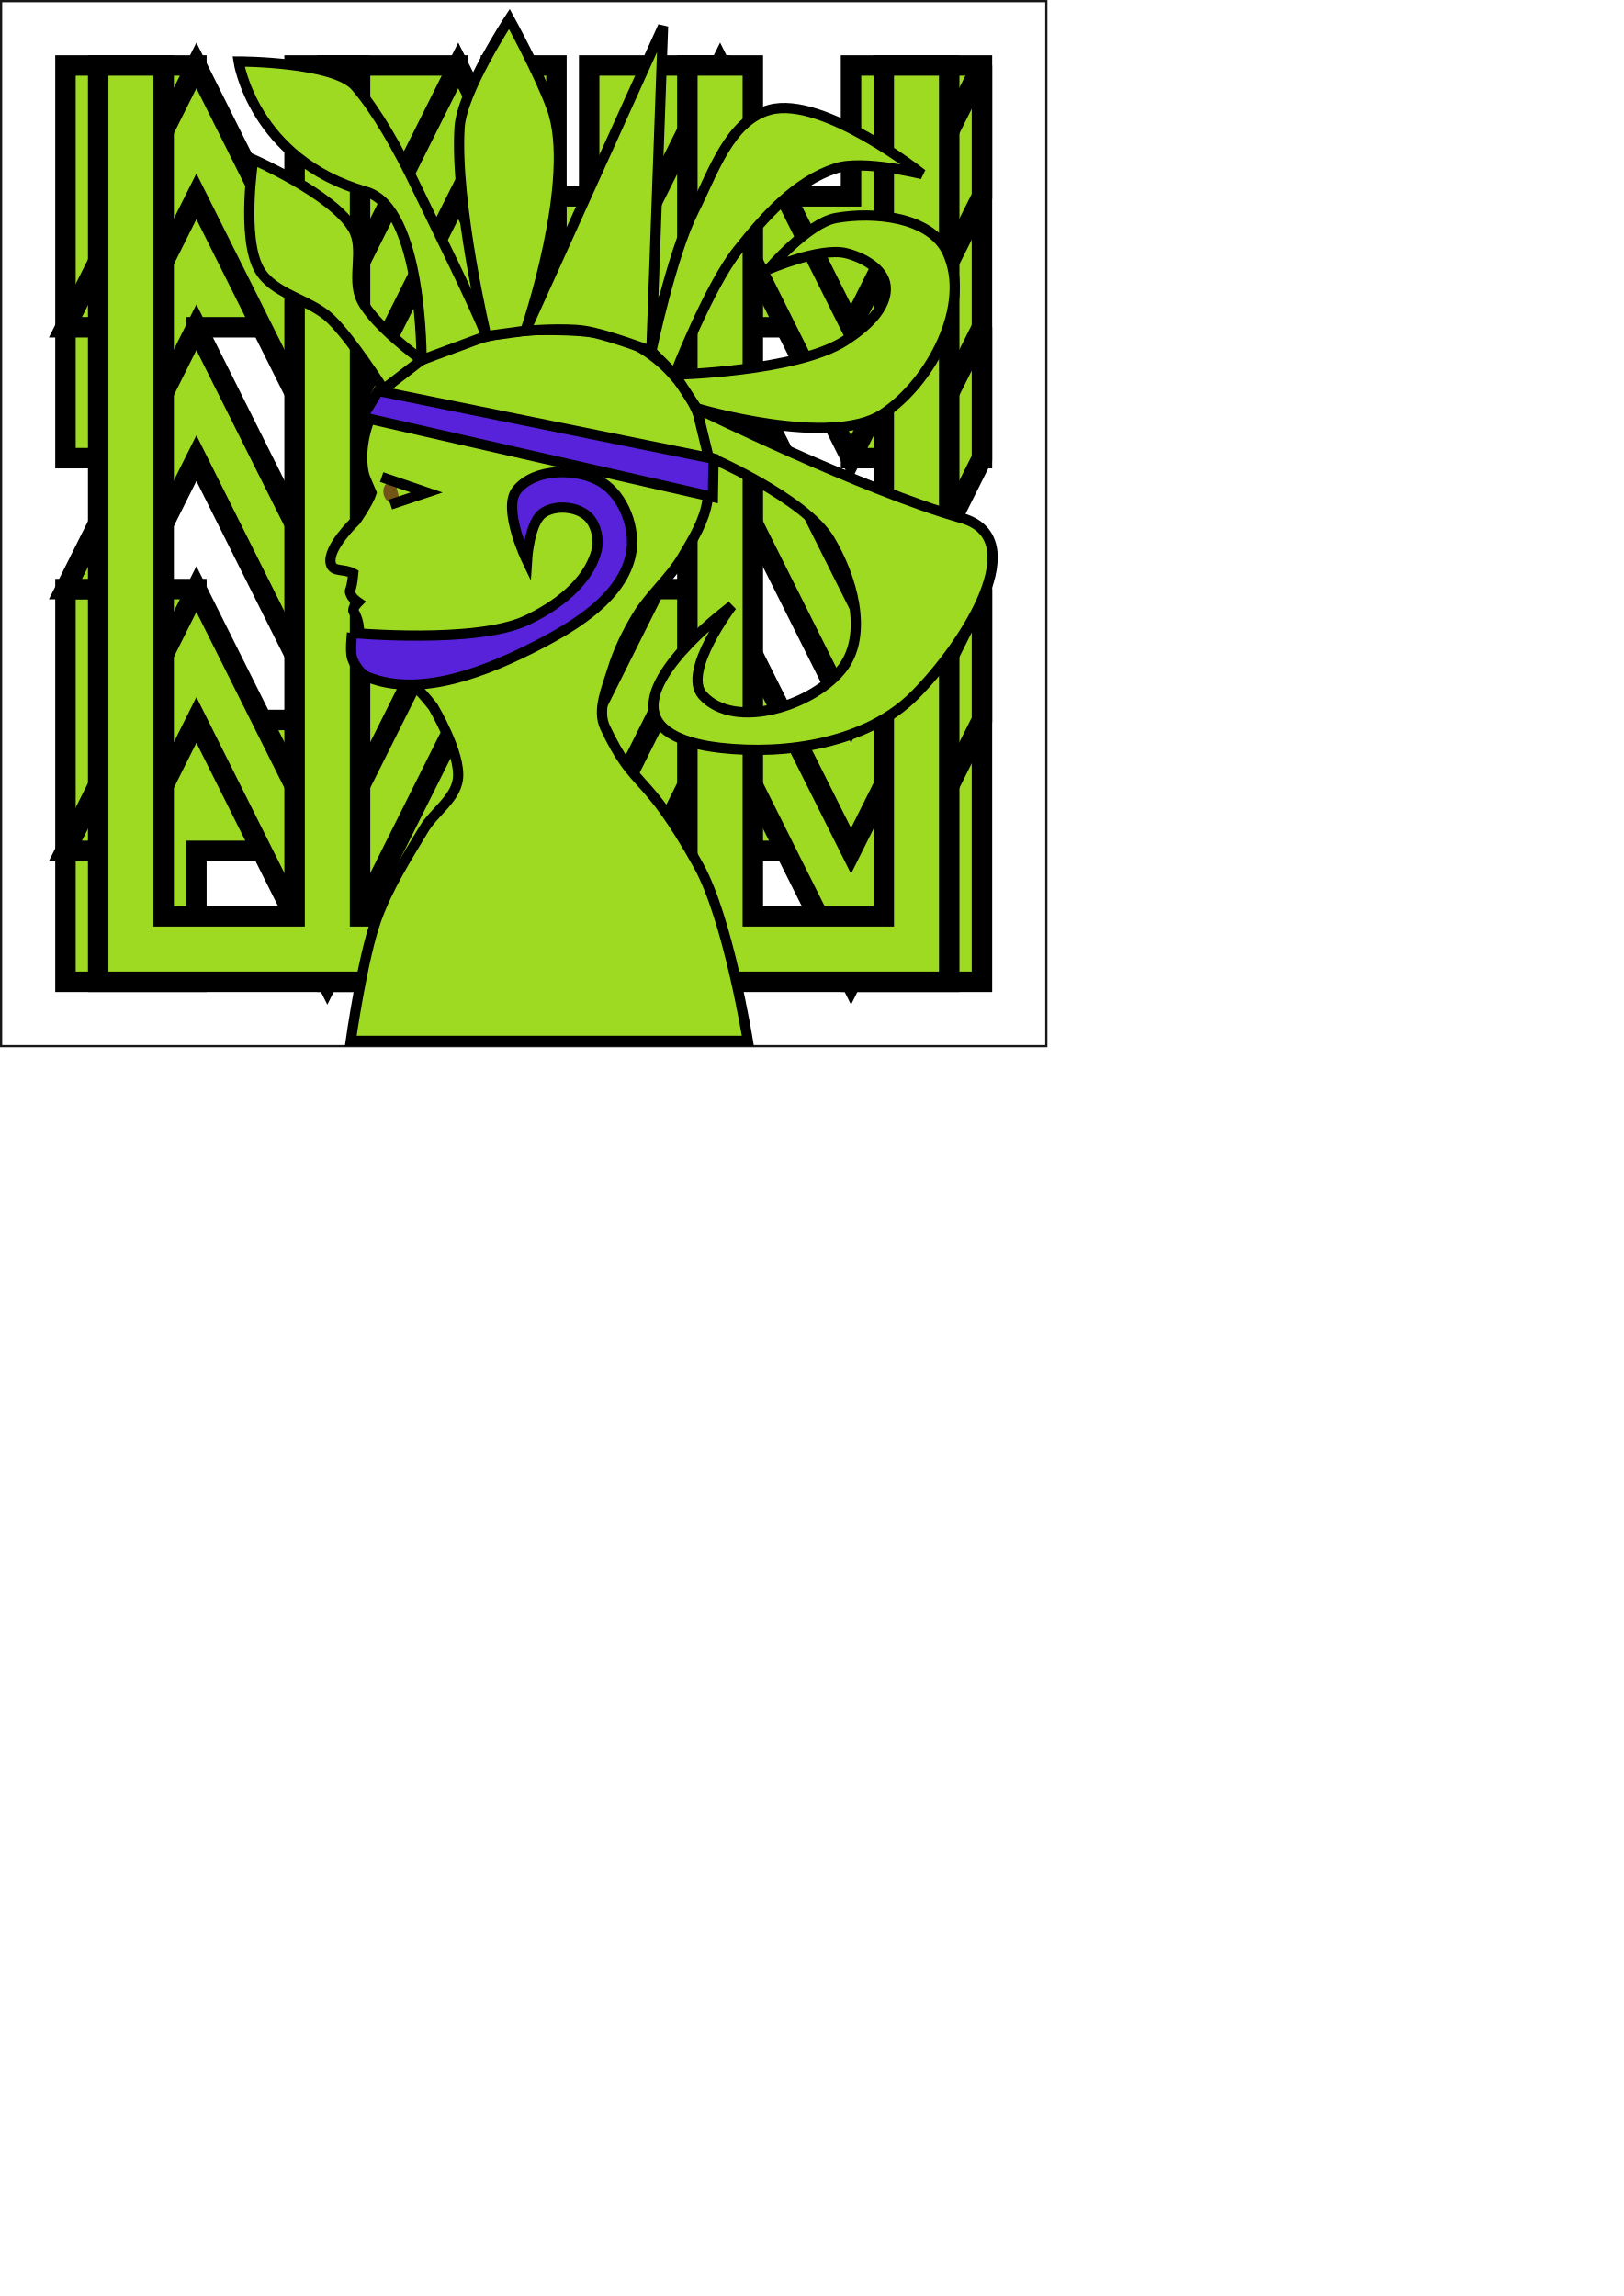
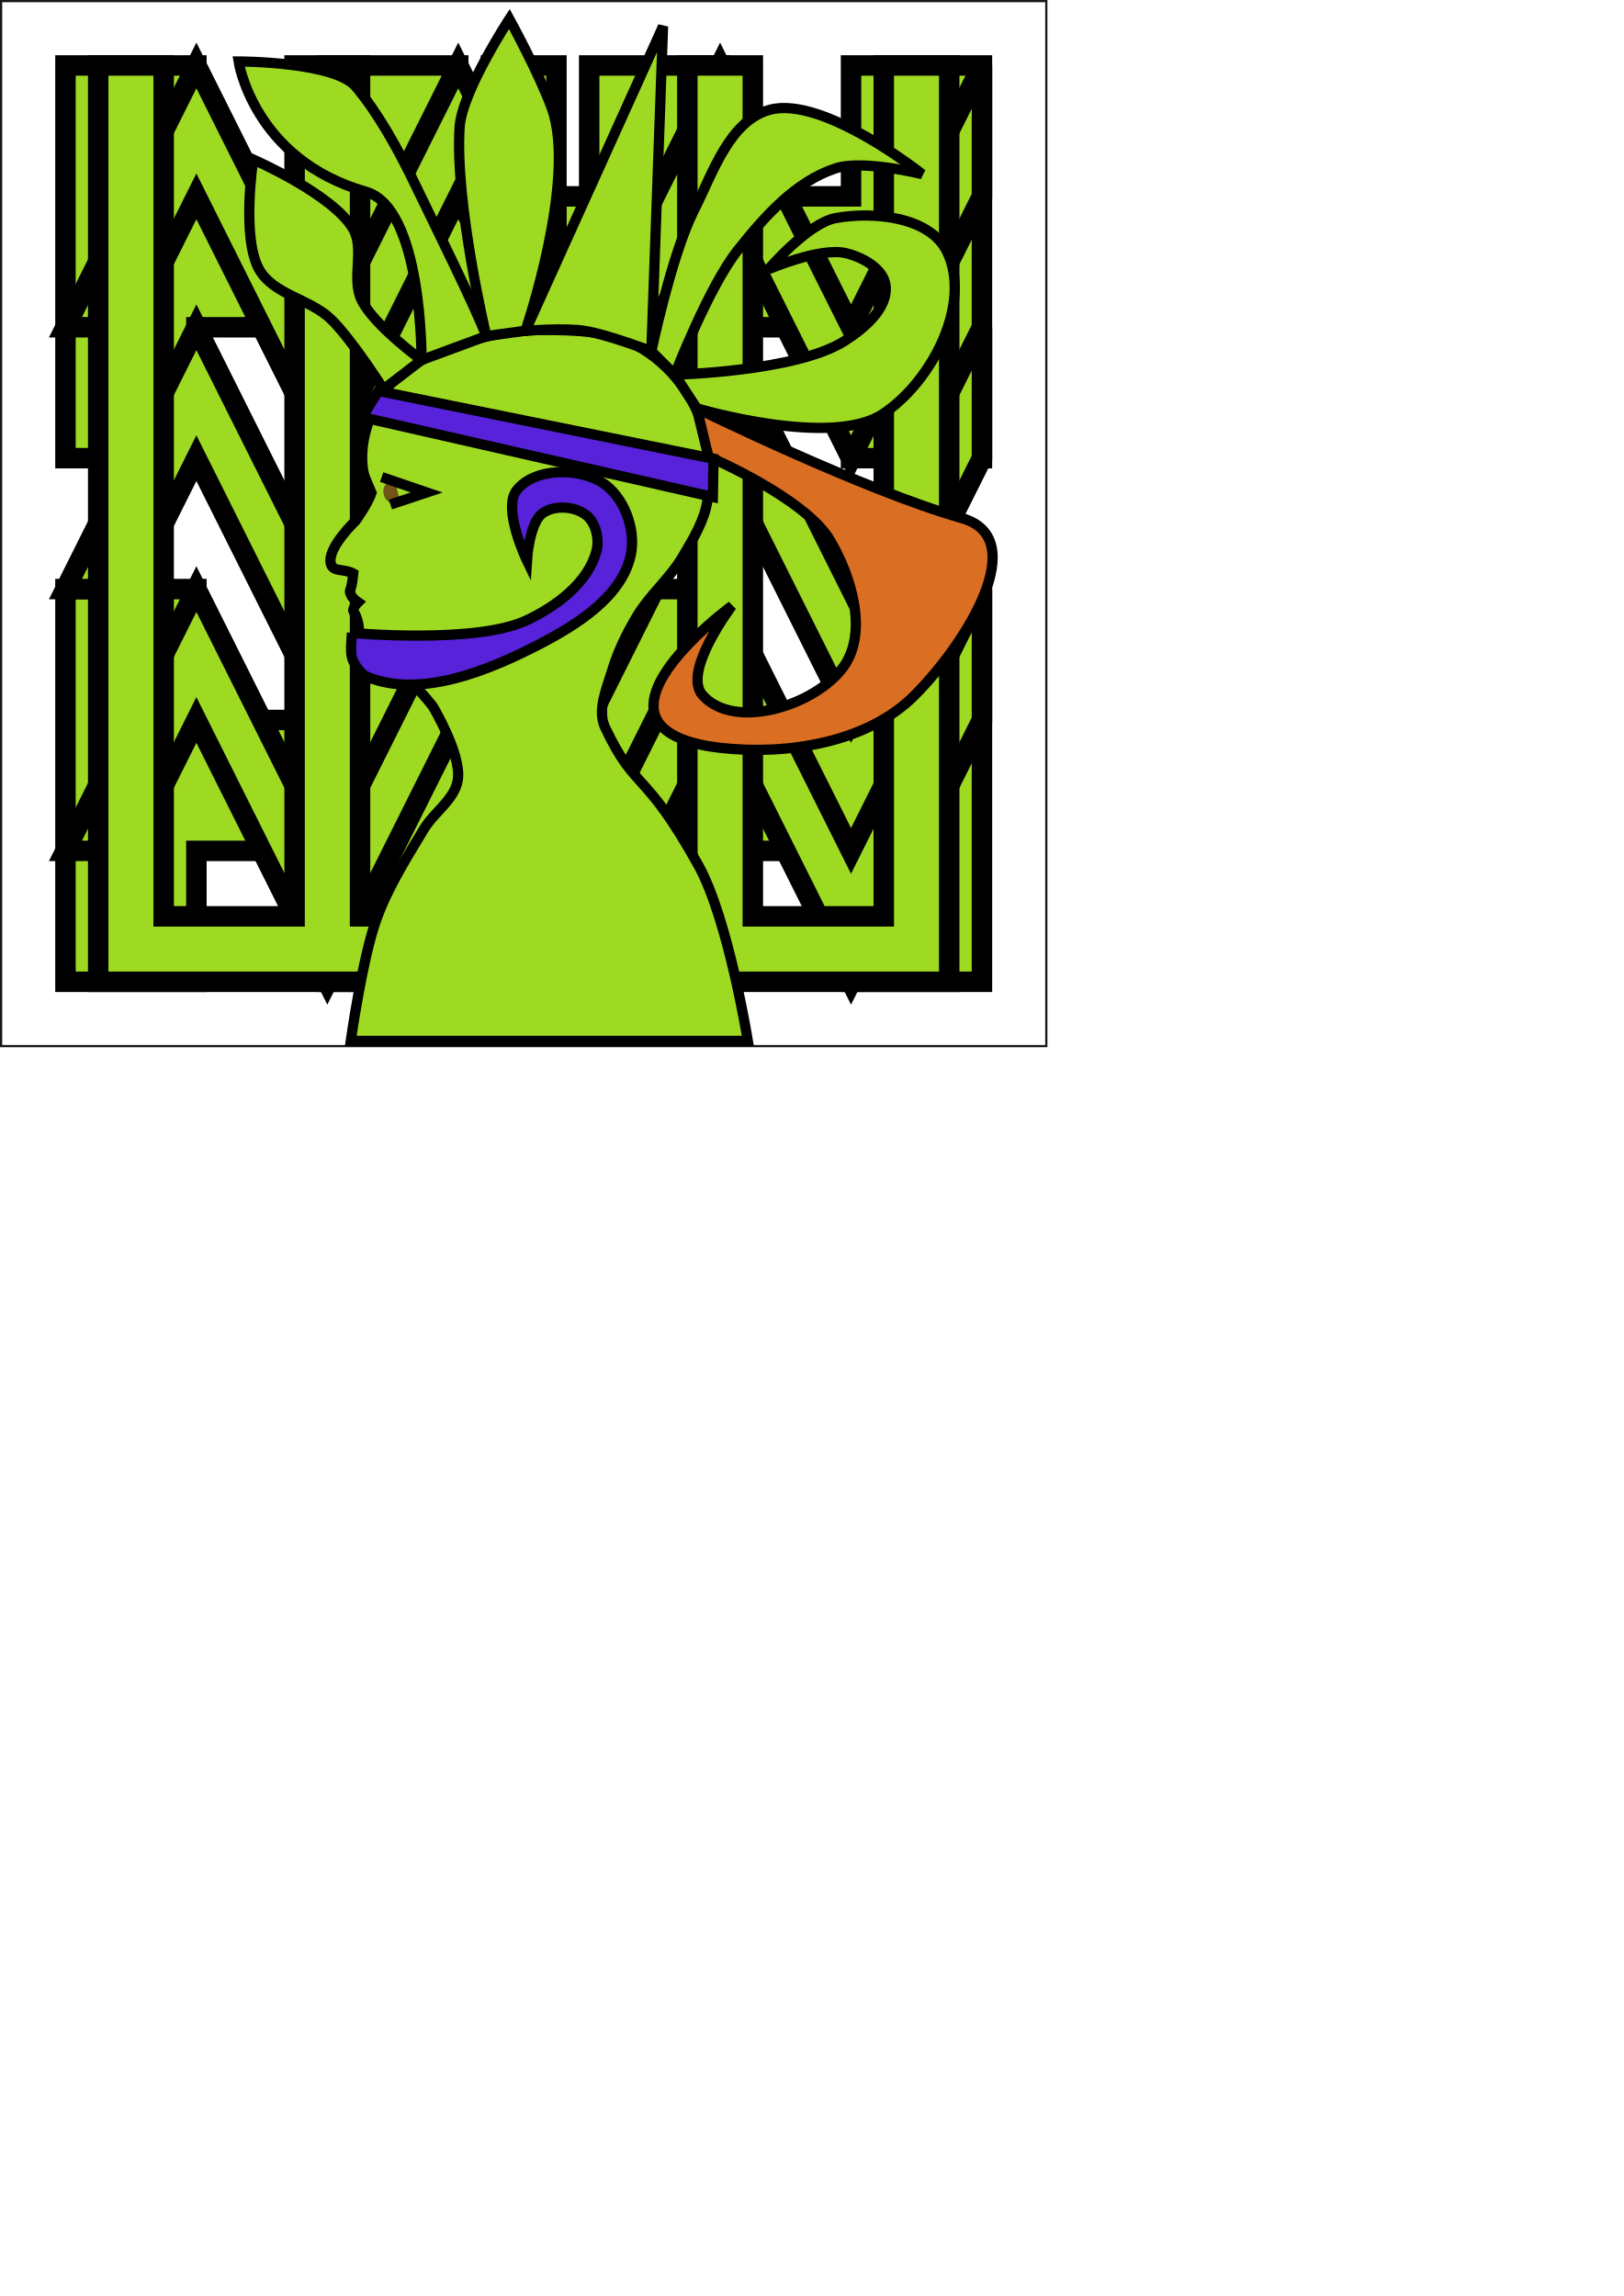
<svg xmlns="http://www.w3.org/2000/svg" width="210mm" height="297mm" viewBox="0 0 210 297" version="1.1" id="svg8">
  <defs id="defs2" />
  <g id="layer10" style="display:inline">
    <rect style="opacity:0.91;fill:none;stroke:#000000;stroke-width:0.285;stroke-linecap:round;stroke-miterlimit:4.1;stroke-dasharray:none;stroke-opacity:1" id="rect1000" width="135.182" height="135.182" x="-135.324" y="-135.324" transform="scale(-1)" />
  </g>
  <g id="layer16" style="display:inline">
    <path style="fill:#9eda22;fill-opacity:1;stroke:#000000;stroke-width:2.646;stroke-linecap:butt;stroke-linejoin:miter;stroke-miterlimit:4;stroke-dasharray:none;stroke-opacity:1" d="M 8.467,25.4 V 8.467 H 25.4 V 25.4 H 42.333 V 8.467 H 59.267 V 25.4 H 76.2 V 8.467 H 93.133 V 25.4 H 110.067 V 8.467 H 127 V 25.4 42.333 59.267 H 110.067 V 42.333 H 93.133 V 59.267 H 76.2 V 42.333 H 59.267 V 59.267 H 42.333 V 42.333 H 25.4 V 59.267 H 8.467 L 8.467,25.4" id="path1018" />
    <path style="display:inline;fill:#9eda22;fill-opacity:1;stroke:#000000;stroke-width:2.646;stroke-linecap:butt;stroke-linejoin:miter;stroke-miterlimit:4;stroke-dasharray:none;stroke-opacity:1" d="M 127,93.133 V 76.2 H 110.067 V 93.133 H 93.133 V 76.2 H 76.2 V 93.133 H 59.267 V 76.2 H 42.333 V 93.133 H 25.4 V 76.2 H 8.467 V 93.133 110.067 127 H 25.4 v -16.933 h 16.933 V 127 h 16.933 v -16.933 h 16.933 V 127 h 16.933 V 110.067 H 110.067 V 127 H 127 V 93.133" id="path1018-5" />
  </g>
  <g id="g37245" style="display:inline">
    <path style="fill:#9eda22;fill-opacity:1;stroke:#000000;stroke-width:2.646;stroke-linecap:butt;stroke-linejoin:miter;stroke-miterlimit:4;stroke-dasharray:none;stroke-opacity:1" d="M 127,8.467 110.067,42.333 93.133,8.467 76.2,42.333 59.267,8.467 42.333,42.333 25.4,8.467 8.467,42.333 16.933,42.333 25.4,25.4 42.333,59.267 59.267,25.4 76.2,59.267 93.133,25.4 110.067,59.267 127,25.4 Z" id="path38907" />
    <path style="display:inline;fill:#9eda22;fill-opacity:1;stroke:#000000;stroke-width:2.646;stroke-linecap:butt;stroke-linejoin:miter;stroke-miterlimit:4;stroke-dasharray:none;stroke-opacity:1" d="M 127,42.333 110.067,76.2 93.133,42.333 76.2,76.2 59.267,42.333 42.333,76.2 25.4,42.333 8.467,76.2 16.933,76.2 25.4,59.267 42.333,93.133 59.267,59.267 76.2,93.133 93.133,59.267 110.067,93.133 127,59.267 Z" id="path38907-6" />
    <path style="display:inline;fill:#9eda22;fill-opacity:1;stroke:#000000;stroke-width:2.646;stroke-linecap:butt;stroke-linejoin:miter;stroke-miterlimit:4;stroke-dasharray:none;stroke-opacity:1" d="M 127,76.2 110.067,110.067 93.133,76.2 76.2,110.067 59.267,76.2 42.333,110.067 25.4,76.2 8.467,110.067 H 16.933 L 25.4,93.133 42.333,127 59.267,93.133 76.2,127 93.133,93.133 110.067,127 127,93.133 Z" id="path38907-8" />
  </g>
  <g id="layer11" style="display:inline">
    <path style="fill:#9eda22;fill-opacity:1;stroke:#000000;stroke-width:2.646;stroke-linecap:butt;stroke-linejoin:miter;stroke-miterlimit:4;stroke-dasharray:none;stroke-opacity:1" d="M 122.767,127 V 8.467 h -8.467 V 118.533 H 97.367 V 8.467 H 88.9 V 118.533 H 71.967 V 8.467 H 63.5 V 118.533 H 46.567 V 8.467 H 38.1 V 118.533 H 21.167 V 8.467 h -8.467 V 127 Z" id="path41287" />
  </g>
  <g id="layer2" style="display:inline">
    <path style="fill:#9eda22;fill-opacity:1;stroke:#000000;stroke-width:1.323;stroke-linecap:butt;stroke-linejoin:miter;stroke-miterlimit:4;stroke-dasharray:none;stroke-opacity:1" d="m 45.364,134.645 c 0,0 1.484,-10.576 3.293,-15.654 1.483,-4.163 3.887,-7.951 6.163,-11.739 1.341,-2.233 4.055,-3.875 4.402,-6.457 0.441,-3.281 -3.228,-9.391 -3.228,-9.391 0,0 -2.239,-2.95 -3.815,-3.815 -1.581,-0.868 -4.046,0.139 -5.283,-1.174 -1.698,-1.803 0.581,-4.437 -1.174,-7.337 -0.226,-0.374 0.587,-1.174 0.587,-1.174 0,0 -0.722,-0.497 -0.88,-0.88 -0.412,-0.994 0,0 0.258,-2.841 -1.221,-0.671 -2.618,-0.127 -2.905,-1.274 -0.509,-2.031 3.234,-5.57 3.234,-5.57 0,0 1.606,-2.265 2.031,-3.586 -0.815,-1.967 -1.01,-2.105 -1.15,-3.457 -0.382,-3.692 1.159,-7.702 3.522,-10.565 2.286,-2.77 6.004,-4.089 9.391,-5.283 3.367,-1.187 6.995,-1.768 10.565,-1.761 4.069,0.008 8.454,0.119 12.033,2.054 3.288,1.778 6.051,4.83 7.63,8.217 1.667,3.574 2.037,7.837 1.467,11.739 -0.386,2.644 -1.866,5.039 -3.228,7.337 -1.636,2.76 -4.212,4.883 -5.87,7.63 -1.334,2.212 -2.479,4.572 -3.228,7.043 -0.718,2.37 -1.975,5.163 -0.916,7.402 3.986,8.423 5.05,5.209 12.068,17.838 3.851,6.93 6.392,22.698 6.392,22.698 z" id="path827" />
  </g>
  <g id="layer1" style="display:inline">
    <path style="fill:#9eda22;fill-opacity:1;stroke:#000000;stroke-width:1.323;stroke-linecap:butt;stroke-linejoin:miter;stroke-miterlimit:4;stroke-dasharray:none;stroke-opacity:1" d="m 49.598,50.356 c 0,0 -4.089,-6.459 -6.815,-9.087 C 40.074,38.657 35.34,38.119 33.507,34.833 31.199,30.693 32.75,20.634 32.75,20.634 c 0,0 10.174,4.434 12.873,8.897 1.612,2.666 -0.229,6.476 1.136,9.276 1.603,3.289 7.762,7.762 7.762,7.762 z" id="path10382" />
  </g>
  <g id="layer18" style="display:inline">
    <path style="fill:#9eda22;fill-opacity:1;stroke:#000000;stroke-width:1.323;stroke-linecap:butt;stroke-linejoin:miter;stroke-miterlimit:4;stroke-dasharray:none;stroke-opacity:1" d="m 54.52,46.57 c 0,0 0.155,-19.671 -7.194,-21.77 C 32.75,20.634 30.857,7.951 30.857,7.951 c 0,0 12.395,0.005 15.159,3.256 2.764,3.251 5.429,7.97 7.755,12.816 2.326,4.846 7.719,15.689 9.123,19.451 -8.374,3.095 -8.374,3.095 -8.374,3.095" id="path13279" />
  </g>
  <g id="layer4" style="display:inline">
    <path style="fill:#9eda22;fill-opacity:1;stroke:#000000;stroke-width:1.323;stroke-linecap:butt;stroke-linejoin:miter;stroke-miterlimit:4;stroke-dasharray:none;stroke-opacity:1" d="m 62.894,43.474 c 0,0 -4.076,-17.082 -3.452,-27.005 0.293,-4.647 6.436,-14.009 6.436,-14.009 0,0 3.863,7.048 5.49,11.548 3.306,9.141 -3.408,28.775 -3.408,28.775 z" id="path15221" />
  </g>
  <g id="layer5" style="display:inline">
    <path style="fill:#9eda22;fill-opacity:1;stroke:#000000;stroke-width:1.323;stroke-linecap:butt;stroke-linejoin:miter;stroke-miterlimit:4;stroke-dasharray:none;stroke-opacity:1" d="m 67.961,42.783 c 0,0 5.013,-0.383 7.572,-3e-6 2.96,0.443 8.708,2.65 8.708,2.65 L 85.756,3.408 Z" id="path17137" />
  </g>
  <g id="layer6" style="display:inline">
    <path style="fill:#9eda22;fill-opacity:1;stroke:#000000;stroke-width:1.323;stroke-linecap:butt;stroke-linejoin:miter;stroke-miterlimit:4;stroke-dasharray:none;stroke-opacity:1" d="m 84.242,45.434 3.029,3.029 c 0,0 4.401,-11.385 8.14,-16.091 3.428,-4.314 7.443,-8.898 12.684,-10.601 3.549,-1.153 11.169,0.757 11.169,0.757 0,0 -12.806,-10.178 -19.688,-8.33 -5.265,1.414 -7.377,8.2 -9.844,13.062 -2.864,5.643 -5.49,18.173 -5.49,18.173 z" id="path19421" />
  </g>
  <g id="layer7" style="display:inline">
    <path style="fill:#9eda22;fill-opacity:1;stroke:#000000;stroke-width:1.323;stroke-linecap:butt;stroke-linejoin:miter;stroke-miterlimit:4;stroke-dasharray:none;stroke-opacity:1" d="m 87.271,48.463 2.84,4.354 c 0,0 17.339,5.158 24.042,0.757 6.298,-4.135 11.605,-14.228 8.33,-21.013 -2.178,-4.512 -9.456,-5.243 -14.387,-4.354 -3.59,0.647 -8.708,6.626 -8.708,6.626 0,0 6.715,-2.893 10.033,-2.082 2.135,0.521 4.835,1.984 5.111,4.165 0.374,2.955 -2.786,5.597 -5.301,7.194 -6.3,4 -21.96,4.354 -21.96,4.354 v 0" id="path21028" />
  </g>
  <g id="layer8" style="display:inline">
-     <path style="fill:#9eda22;fill-opacity:1;stroke:#000000;stroke-width:1.323;stroke-linecap:butt;stroke-linejoin:miter;stroke-miterlimit:4;stroke-dasharray:none;stroke-opacity:1" d="m 90.11,52.817 1.514,6.247 c 0,0 12.467,5.328 15.712,10.791 2.819,4.745 4.983,12.03 1.704,16.47 -3.669,4.967 -14.08,8.22 -18.173,3.597 -2.685,-3.033 3.786,-11.548 3.786,-11.548 0,0 -11.311,8.272 -10.033,13.819 0.722,3.136 5.321,4.181 8.519,4.543 8.639,0.979 19.06,-0.637 25.178,-6.815 6.699,-6.764 15.22,-20.321 6.058,-22.906 C 111.79,63.464 90.11,52.817 90.11,52.817 Z" id="path23016" />
+     <path style="fill:#da6e22;fill-opacity:1;stroke:#000000;stroke-width:1.323;stroke-linecap:butt;stroke-linejoin:miter;stroke-miterlimit:4;stroke-dasharray:none;stroke-opacity:1" d="m 90.11,52.817 1.514,6.247 c 0,0 12.467,5.328 15.712,10.791 2.819,4.745 4.983,12.03 1.704,16.47 -3.669,4.967 -14.08,8.22 -18.173,3.597 -2.685,-3.033 3.786,-11.548 3.786,-11.548 0,0 -11.311,8.272 -10.033,13.819 0.722,3.136 5.321,4.181 8.519,4.543 8.639,0.979 19.06,-0.637 25.178,-6.815 6.699,-6.764 15.22,-20.321 6.058,-22.906 C 111.79,63.464 90.11,52.817 90.11,52.817 Z" id="path23016" />
  </g>
  <g id="layer12" style="display:inline">
    <path style="fill:#5722da;fill-opacity:1;stroke:#000000;stroke-width:1.323;stroke-linecap:butt;stroke-linejoin:miter;stroke-miterlimit:4;stroke-dasharray:none;stroke-opacity:1" d="m 46.857,53.966 2.078,-3.397 43.351,8.779 -0.045,2.468 -0.045,2.468 z" id="path1006" />
  </g>
  <g id="layer13" style="display:inline">
    <path style="fill:#5722da;fill-opacity:1;stroke:#000000;stroke-width:1.323;stroke-linecap:butt;stroke-linejoin:miter;stroke-miterlimit:4;stroke-dasharray:none;stroke-opacity:1" d="m 45.528,81.875 c 0,0 -0.272,2.311 4e-6,3.218 0.267,0.889 1.139,2.122 1.998,2.472 6.831,2.784 15.585,-0.79 22.138,-4.176 4.936,-2.551 10.786,-6.205 11.926,-11.642 0.692,-3.297 -0.907,-7.621 -3.786,-9.371 -3.142,-1.909 -8.709,-1.85 -10.98,1.041 -1.891,2.407 1.325,9.087 1.325,9.087 0,0 0.292,-4.936 2.082,-6.152 1.542,-1.048 4.125,-0.876 5.585,0.284 1.259,1.001 1.733,3.083 1.325,4.638 -1.08,4.122 -5.224,7.193 -9.087,8.992 -6.577,3.063 -22.528,1.609 -22.528,1.609 z" id="path34469" />
  </g>
  <g id="layer9" style="display:inline">
    <path style="fill:none;fill-opacity:1;stroke:#725417;stroke-width:1.323;stroke-linecap:butt;stroke-linejoin:miter;stroke-miterlimit:4;stroke-dasharray:none;stroke-opacity:1" d="m 50.569,62.874 0.402,1.633 c 0,0 -0.572,-0.078 -0.71,-0.71 -0.133,-0.613 0.308,-0.923 0.308,-0.923 z" id="path36369" />
  </g>
  <g id="layer3" style="display:inline">
    <path style="fill:none;stroke:#000000;stroke-width:1.323;stroke-linecap:butt;stroke-linejoin:miter;stroke-miterlimit:4;stroke-dasharray:none;stroke-opacity:1" d="m 49.362,61.714 5.821,1.988 -4.685,1.562" id="path36200" />
  </g>
</svg>
